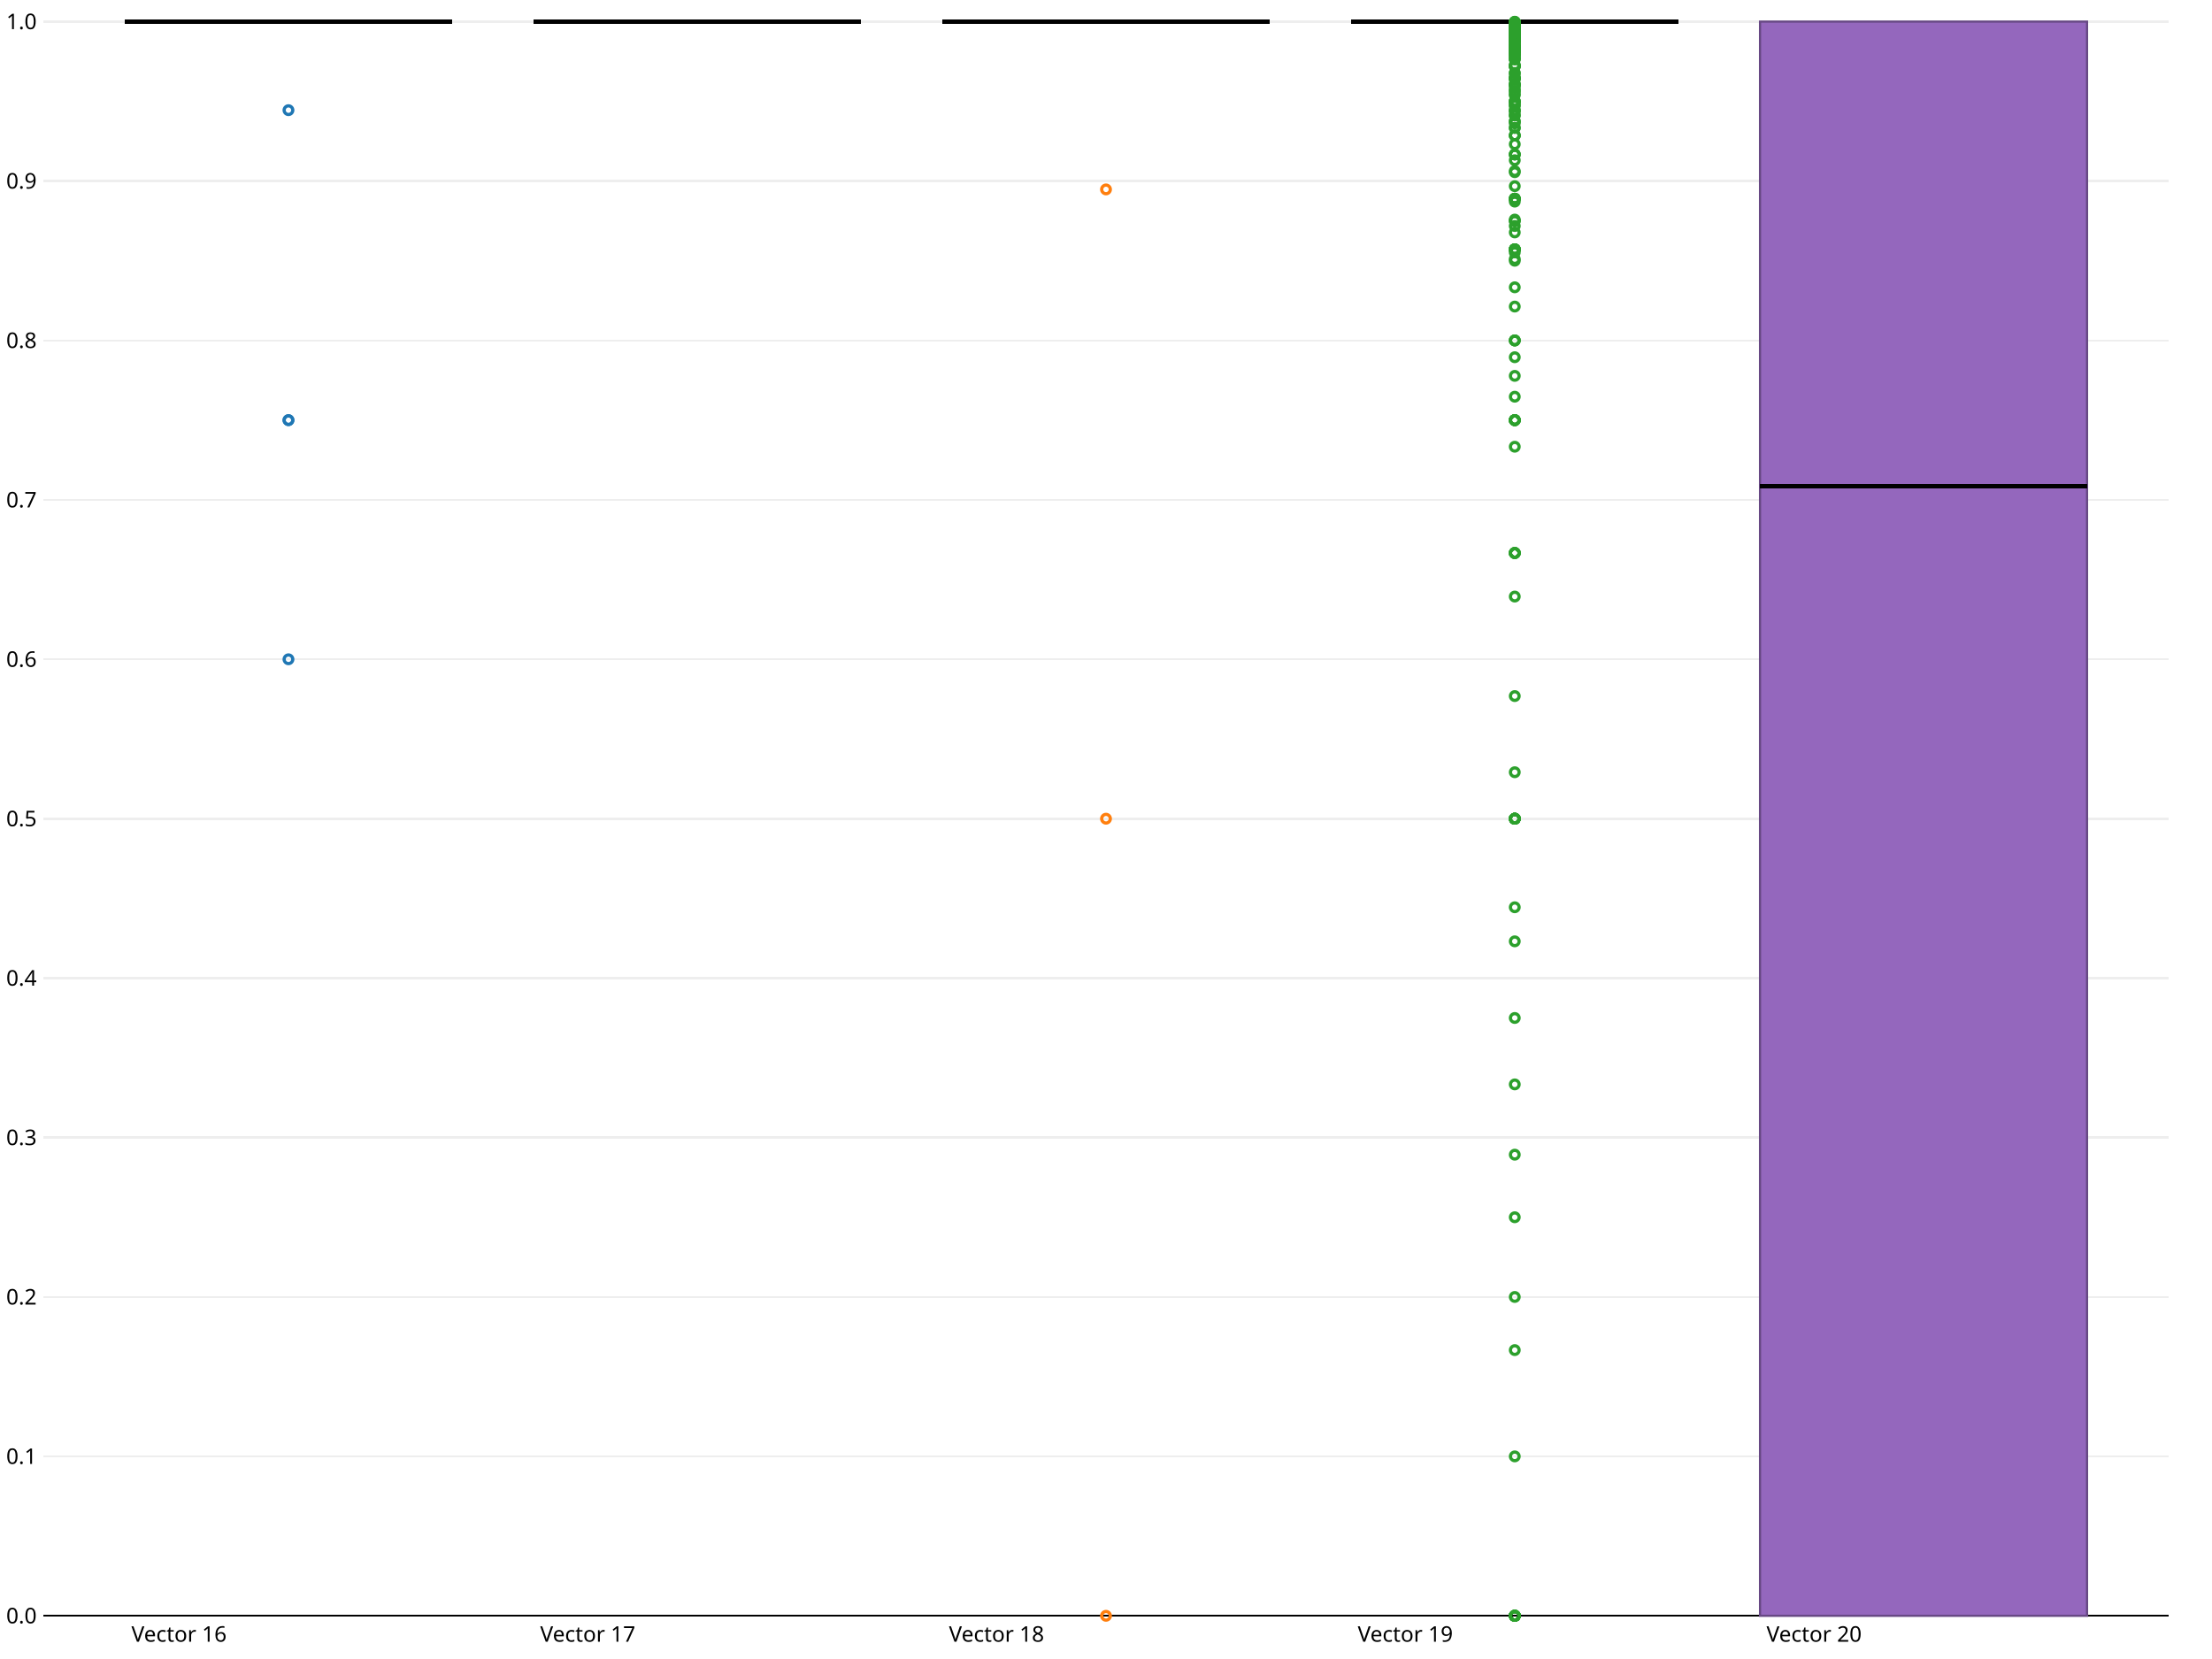
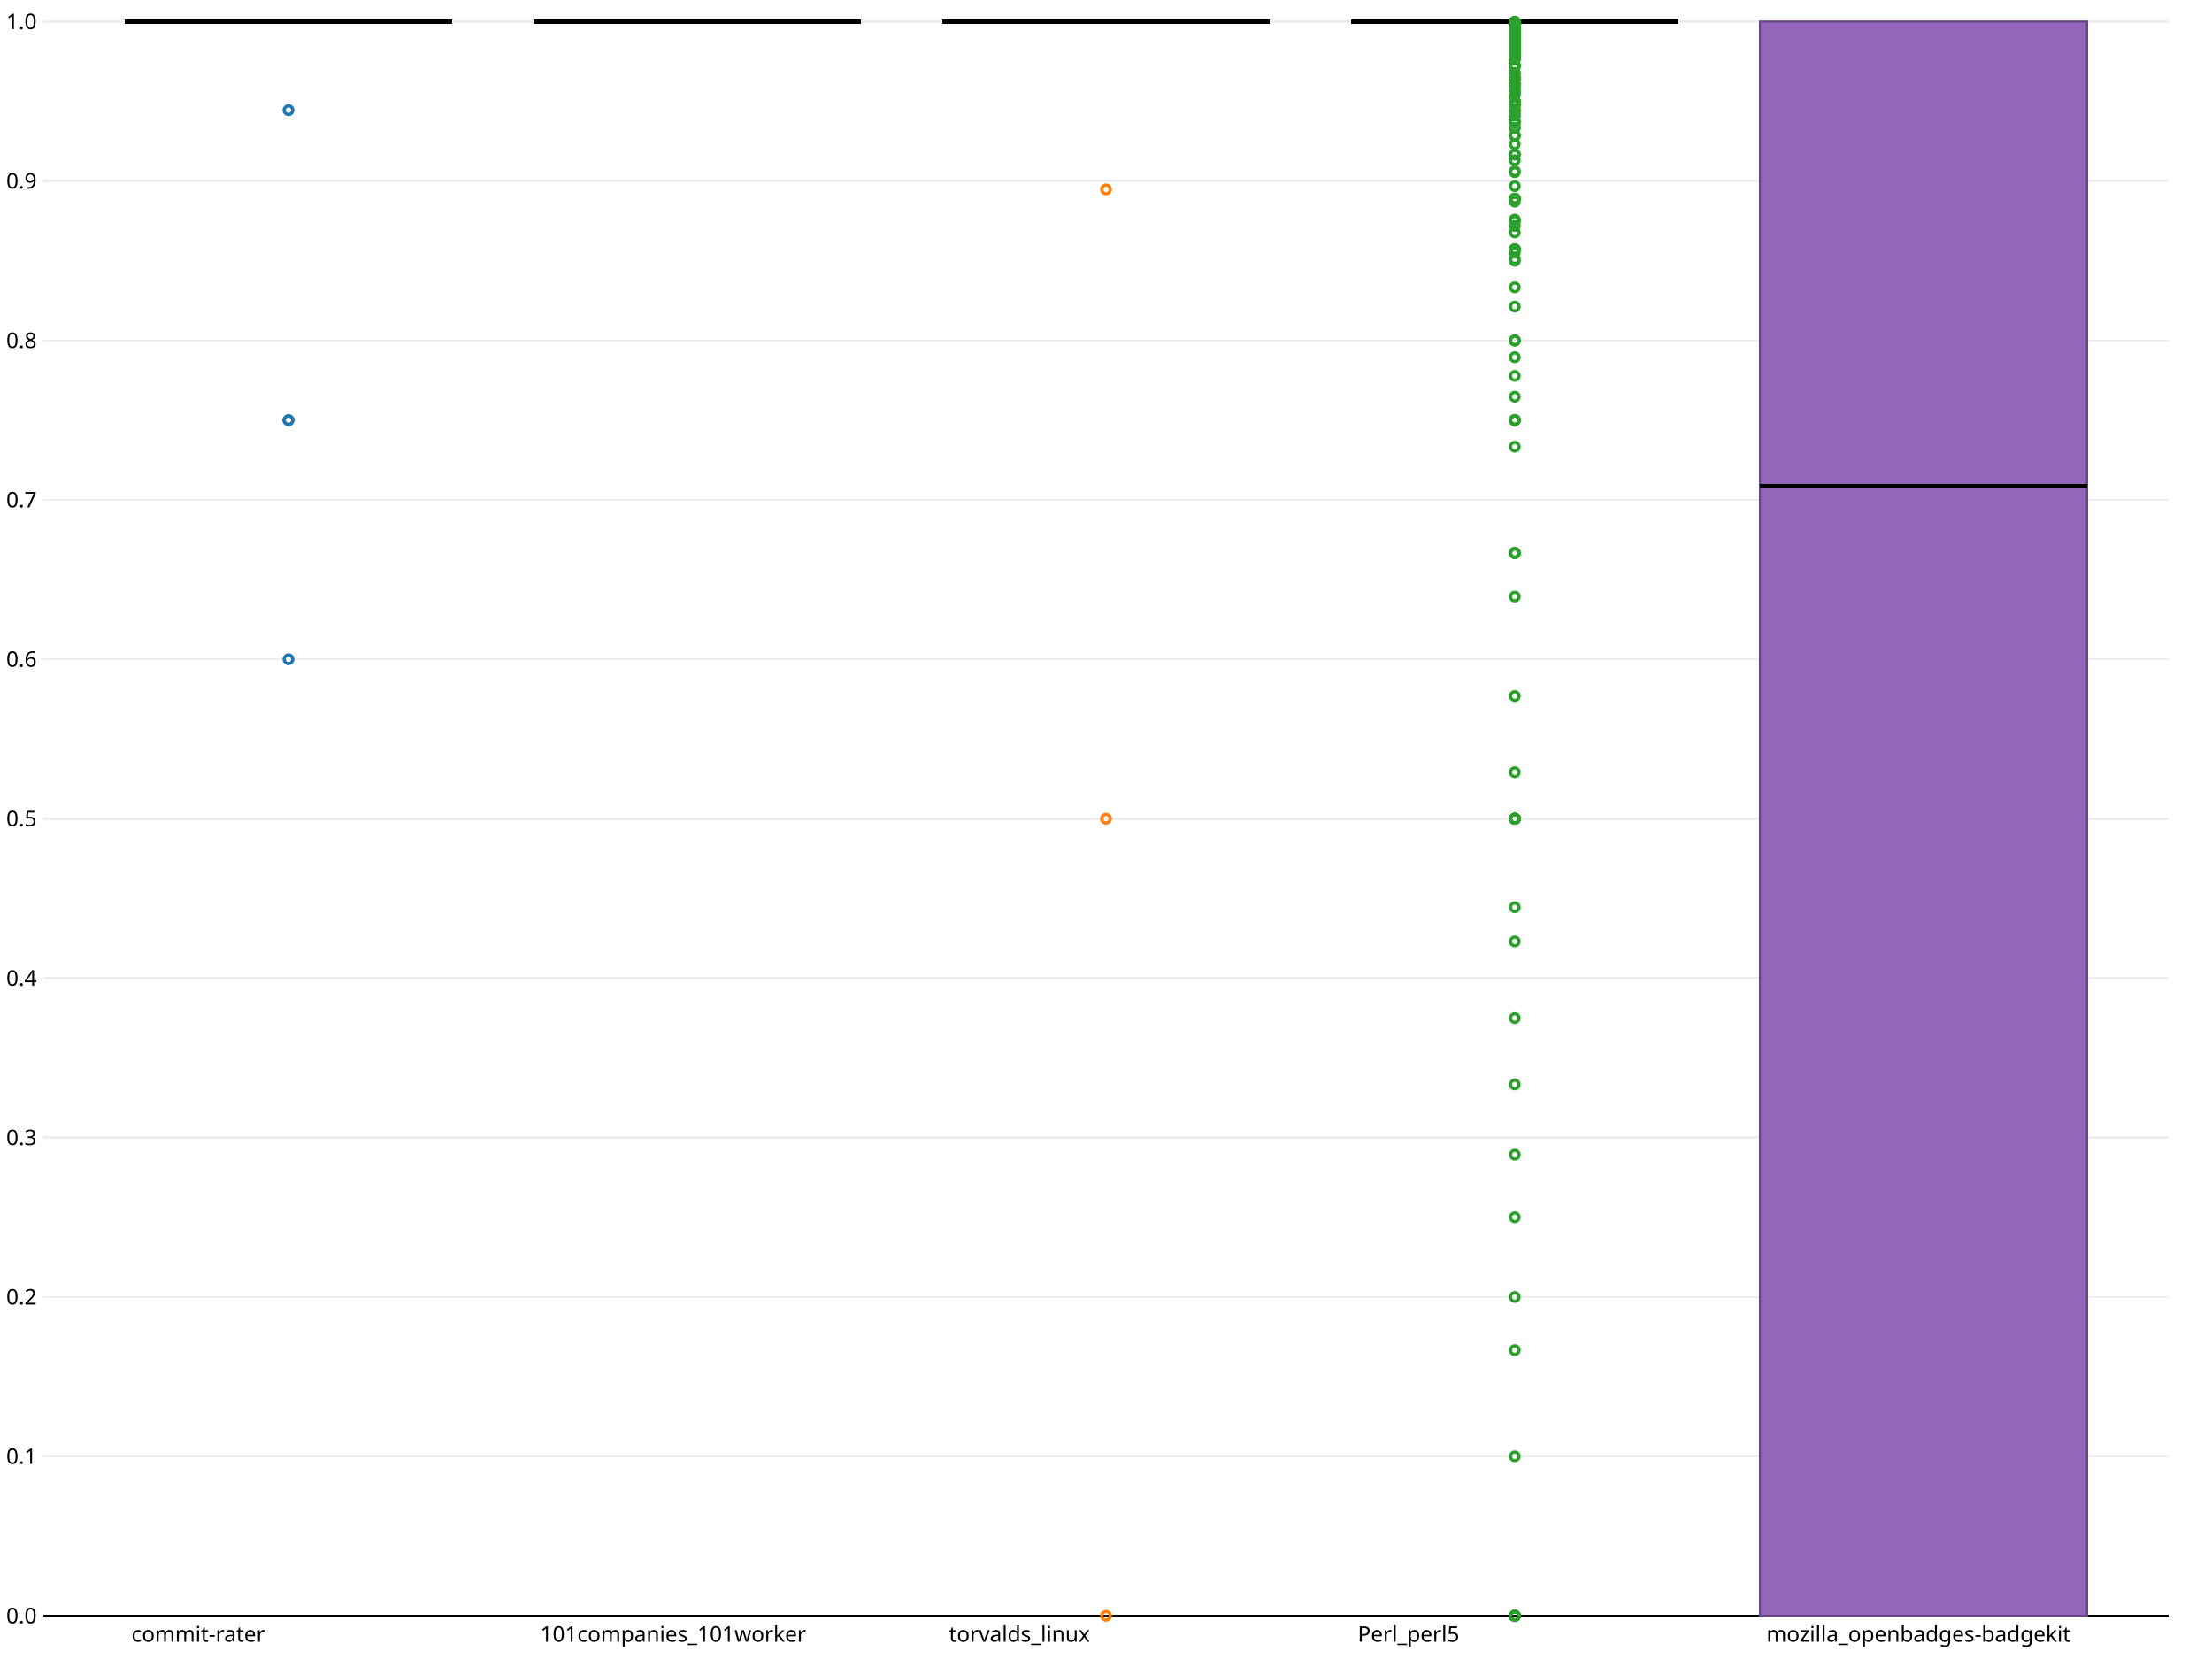
<svg xmlns="http://www.w3.org/2000/svg" xmlns:xlink="http://www.w3.org/1999/xlink" fill="none" font-family="sans-serif" font-size="10px" height="768" stroke="none" stroke-width="1.5" width="1024">
  <g transform="translate(20,10)">
    <line shape-rendering="crispEdges" stroke="rgb(0,0,0)" stroke-width="1" x1="0" x2="984" y1="738.0" y2="738.0" />
    <line shape-rendering="crispEdges" stroke="rgb(238,238,238)" stroke-width="1" x1="0" x2="984" y1="664.2" y2="664.2" />
    <line shape-rendering="crispEdges" stroke="rgb(238,238,238)" stroke-width="1" x1="0" x2="984" y1="590.4" y2="590.4" />
    <line shape-rendering="crispEdges" stroke="rgb(238,238,238)" stroke-width="1" x1="0" x2="984" y1="516.6" y2="516.6" />
    <line shape-rendering="crispEdges" stroke="rgb(238,238,238)" stroke-width="1" x1="0" x2="984" y1="442.8" y2="442.8" />
    <line shape-rendering="crispEdges" stroke="rgb(238,238,238)" stroke-width="1" x1="0" x2="984" y1="369.0" y2="369.0" />
    <line shape-rendering="crispEdges" stroke="rgb(238,238,238)" stroke-width="1" x1="0" x2="984" y1="295.2" y2="295.2" />
    <line shape-rendering="crispEdges" stroke="rgb(238,238,238)" stroke-width="1" x1="0" x2="984" y1="221.4" y2="221.4" />
    <line shape-rendering="crispEdges" stroke="rgb(238,238,238)" stroke-width="1" x1="0" x2="984" y1="147.6" y2="147.6" />
    <line shape-rendering="crispEdges" stroke="rgb(238,238,238)" stroke-width="1" x1="0" x2="984" y1="73.8" y2="73.8" />
    <line shape-rendering="crispEdges" stroke="rgb(238,238,238)" stroke-width="1" x1="0" x2="984" y1="0.0" y2="0.0" />
  </g>
  <g transform="translate(20,10)">
    <text dy=".35em" fill="rgb(0,0,0)" pointer-events="none" text-anchor="end" transform="translate(0,738.0)" x="-3">0.0</text>
    <text dy=".35em" fill="rgb(0,0,0)" pointer-events="none" text-anchor="end" transform="translate(0,664.2)" x="-3">0.1</text>
    <text dy=".35em" fill="rgb(0,0,0)" pointer-events="none" text-anchor="end" transform="translate(0,590.4)" x="-3">0.2</text>
    <text dy=".35em" fill="rgb(0,0,0)" pointer-events="none" text-anchor="end" transform="translate(0,516.6)" x="-3">0.3</text>
    <text dy=".35em" fill="rgb(0,0,0)" pointer-events="none" text-anchor="end" transform="translate(0,442.8)" x="-3">0.4</text>
    <text dy=".35em" fill="rgb(0,0,0)" pointer-events="none" text-anchor="end" transform="translate(0,369.0)" x="-3">0.5</text>
    <text dy=".35em" fill="rgb(0,0,0)" pointer-events="none" text-anchor="end" transform="translate(0,295.2)" x="-3">0.6</text>
    <text dy=".35em" fill="rgb(0,0,0)" pointer-events="none" text-anchor="end" transform="translate(0,221.4)" x="-3">0.7</text>
    <text dy=".35em" fill="rgb(0,0,0)" pointer-events="none" text-anchor="end" transform="translate(0,147.6)" x="-3">0.8</text>
    <text dy=".35em" fill="rgb(0,0,0)" pointer-events="none" text-anchor="end" transform="translate(0,73.8)" x="-3">0.9</text>
    <text dy=".35em" fill="rgb(0,0,0)" pointer-events="none" text-anchor="end" transform="translate(0,0.0)" x="-3">1.0</text>
  </g>
  <g transform="translate(20,10)">
    <line shape-rendering="crispEdges" stroke="rgb(0,0,0)" stroke-width="1" x1="0" x2="984" y1="738" y2="738" />
  </g>
  <g transform="translate(20,10)">
-     <text fill="rgb(0,0,0)" pointer-events="none" transform="translate(37.84615,753)" x="3" y="-3">Vector 16</text>
-     <text fill="rgb(0,0,0)" pointer-events="none" transform="translate(227.0769,753)" x="3" y="-3">Vector 17</text>
-     <text fill="rgb(0,0,0)" pointer-events="none" transform="translate(416.3077,753)" x="3" y="-3">Vector 18</text>
-     <text fill="rgb(0,0,0)" pointer-events="none" transform="translate(605.5385,753)" x="3" y="-3">Vector 19</text>
-     <text fill="rgb(0,0,0)" pointer-events="none" transform="translate(794.7692,753)" x="3" y="-3">Vector 20</text>
+     <text fill="rgb(0,0,0)" pointer-events="none" transform="translate(37.84615,753)" x="3" y="-3">commit-rater</text>
+     <text fill="rgb(0,0,0)" pointer-events="none" transform="translate(227.0769,753)" x="3" y="-3">101companies_101worker</text>
+     <text fill="rgb(0,0,0)" pointer-events="none" transform="translate(416.3077,753)" x="3" y="-3">torvalds_linux</text>
+     <text fill="rgb(0,0,0)" pointer-events="none" transform="translate(605.5385,753)" x="3" y="-3">Perl_perl5</text>
+     <text fill="rgb(0,0,0)" pointer-events="none" transform="translate(794.7692,753)" x="3" y="-3">mozilla_openbadges-badgekit</text>
  </g>
  <g transform="translate(20,10)">
    <g transform="translate(37.84615,0)">
      <rect fill="rgb(31,119,180)" height="1.0e-10" stroke="rgb(21,83,125)" stroke-width="1.0" width="151.385" />
    </g>
    <g transform="translate(37.84615,0)">
      <line shape-rendering="crispEdges" stroke="rgb(0,0,0)" stroke-width="2" x1="0.0" x2="151.385" y1="0.0" y2="0.0" />
    </g>
    <g transform="translate(37.84615,0)" />
    <g transform="translate(37.84615,0)" />
    <g transform="translate(37.84615,0)" />
    <g transform="translate(37.84615,0)" />
    <g transform="translate(37.84615,0)">
      <a xlink:title="0.9444444444444444">
        <circle cx="75.692" cy="41.0" fill="none" r="2.0" stroke="rgb(31,119,180)" />
      </a>
      <a xlink:title="0.6">
        <circle cx="75.692" cy="295.2" fill="none" r="2.0" stroke="rgb(31,119,180)" />
      </a>
      <a xlink:title="0.75">
        <circle cx="75.692" cy="184.5" fill="none" r="2.0" stroke="rgb(31,119,180)" />
      </a>
      <a xlink:title="0.75">
        <circle cx="75.692" cy="184.5" fill="none" r="2.0" stroke="rgb(31,119,180)" />
      </a>
    </g>
    <g transform="translate(227.0769,0)">
      <rect fill="rgb(255,127,14)" height="1.0e-10" stroke="rgb(178,88,9)" stroke-width="1.0" width="151.385" />
    </g>
    <g transform="translate(227.0769,0)">
      <line shape-rendering="crispEdges" stroke="rgb(0,0,0)" stroke-width="2" x1="0.0" x2="151.385" y1="0.0" y2="0.0" />
    </g>
    <g transform="translate(227.0769,0)" />
    <g transform="translate(227.0769,0)" />
    <g transform="translate(227.0769,0)" />
    <g transform="translate(227.0769,0)" />
    <g transform="translate(227.0769,0)" />
    <g transform="translate(416.3077,0)">
      <rect fill="rgb(44,160,44)" height="1.0e-10" stroke="rgb(30,112,30)" stroke-width="1.0" width="151.385" />
    </g>
    <g transform="translate(416.3077,0)">
      <line shape-rendering="crispEdges" stroke="rgb(0,0,0)" stroke-width="2" x1="0.0" x2="151.385" y1="0.0" y2="0.0" />
    </g>
    <g transform="translate(416.3077,0)" />
    <g transform="translate(416.3077,0)" />
    <g transform="translate(416.3077,0)" />
    <g transform="translate(416.3077,0)" />
    <g transform="translate(416.3077,0)">
      <a xlink:title="0.5">
        <circle cx="75.692" cy="369.0" fill="none" r="2.0" stroke="rgb(255,127,14)" />
      </a>
      <a xlink:title="0.8947368421052632">
        <circle cx="75.692" cy="77.684" fill="none" r="2.0" stroke="rgb(255,127,14)" />
      </a>
      <a xlink:title="0.0">
        <circle cx="75.692" cy="738.0" fill="none" r="2.0" stroke="rgb(255,127,14)" />
      </a>
    </g>
    <g transform="translate(605.5385,0)">
      <rect fill="rgb(214,39,40)" height="1.0e-10" stroke="rgb(149,27,28)" stroke-width="1.0" width="151.385" />
    </g>
    <g transform="translate(605.5385,0)">
      <line shape-rendering="crispEdges" stroke="rgb(0,0,0)" stroke-width="2" x1="0.0" x2="151.385" y1="0.0" y2="0.0" />
    </g>
    <g transform="translate(605.5385,0)" />
    <g transform="translate(605.5385,0)" />
    <g transform="translate(605.5385,0)" />
    <g transform="translate(605.5385,0)" />
    <g transform="translate(605.5385,0)">
      <a xlink:title="0.9166666666666666">
        <circle cx="75.692" cy="61.5" fill="none" r="2.0" stroke="rgb(44,160,44)" />
      </a>
      <a xlink:title="0.9975103734439834">
        <circle cx="75.692" cy="1.837" fill="none" r="2.0" stroke="rgb(44,160,44)" />
      </a>
      <a xlink:title="0.6666666666666666">
        <circle cx="75.692" cy="246.0" fill="none" r="2.0" stroke="rgb(44,160,44)" />
      </a>
      <a xlink:title="0.9993455497382199">
        <circle cx="75.692" cy="0.483" fill="none" r="2.0" stroke="rgb(44,160,44)" />
      </a>
      <a xlink:title="0.0">
        <circle cx="75.692" cy="738.0" fill="none" r="2.0" stroke="rgb(44,160,44)" />
      </a>
      <a xlink:title="0.9954904171364148">
        <circle cx="75.692" cy="3.328" fill="none" r="2.0" stroke="rgb(44,160,44)" />
      </a>
      <a xlink:title="0.9866666666666667">
        <circle cx="75.692" cy="9.84" fill="none" r="2.0" stroke="rgb(44,160,44)" />
      </a>
      <a xlink:title="0.2892561983471074">
        <circle cx="75.692" cy="524.529" fill="none" r="2.0" stroke="rgb(44,160,44)" />
      </a>
      <a xlink:title="0.9611650485436893">
        <circle cx="75.692" cy="28.66" fill="none" r="2.0" stroke="rgb(44,160,44)" />
      </a>
      <a xlink:title="0.9967845659163987">
        <circle cx="75.692" cy="2.373" fill="none" r="2.0" stroke="rgb(44,160,44)" />
      </a>
      <a xlink:title="0.9976047904191617">
        <circle cx="75.692" cy="1.768" fill="none" r="2.0" stroke="rgb(44,160,44)" />
      </a>
      <a xlink:title="0.8888888888888888">
        <circle cx="75.692" cy="82.0" fill="none" r="2.0" stroke="rgb(44,160,44)" />
      </a>
      <a xlink:title="0.967741935483871">
        <circle cx="75.692" cy="23.806" fill="none" r="2.0" stroke="rgb(44,160,44)" />
      </a>
      <a xlink:title="0.9787234042553191">
        <circle cx="75.692" cy="15.702" fill="none" r="2.0" stroke="rgb(44,160,44)" />
      </a>
      <a xlink:title="0.375">
        <circle cx="75.692" cy="461.25" fill="none" r="2.0" stroke="rgb(44,160,44)" />
      </a>
      <a xlink:title="0.9969135802469136">
        <circle cx="75.692" cy="2.278" fill="none" r="2.0" stroke="rgb(44,160,44)" />
      </a>
      <a xlink:title="0.9943820224719101">
        <circle cx="75.692" cy="4.146" fill="none" r="2.0" stroke="rgb(44,160,44)" />
      </a>
      <a xlink:title="0.9956989247311828">
        <circle cx="75.692" cy="3.174" fill="none" r="2.0" stroke="rgb(44,160,44)" />
      </a>
      <a xlink:title="0.9055441478439425">
        <circle cx="75.692" cy="69.708" fill="none" r="2.0" stroke="rgb(44,160,44)" />
      </a>
      <a xlink:title="0.9285714285714286">
        <circle cx="75.692" cy="52.714" fill="none" r="2.0" stroke="rgb(44,160,44)" />
      </a>
      <a xlink:title="0.8888888888888888">
        <circle cx="75.692" cy="82.0" fill="none" r="2.0" stroke="rgb(44,160,44)" />
      </a>
      <a xlink:title="0.8333333333333334">
        <circle cx="75.692" cy="123.0" fill="none" r="2.0" stroke="rgb(44,160,44)" />
      </a>
      <a xlink:title="0.4444444444444444">
        <circle cx="75.692" cy="410.0" fill="none" r="2.0" stroke="rgb(44,160,44)" />
      </a>
      <a xlink:title="0.9995987158908507">
        <circle cx="75.692" cy="0.296" fill="none" r="2.0" stroke="rgb(44,160,44)" />
      </a>
      <a xlink:title="0.96">
        <circle cx="75.692" cy="29.52" fill="none" r="2.0" stroke="rgb(44,160,44)" />
      </a>
      <a xlink:title="0.9950980392156863">
        <circle cx="75.692" cy="3.618" fill="none" r="2.0" stroke="rgb(44,160,44)" />
      </a>
      <a xlink:title="0.75">
        <circle cx="75.692" cy="184.5" fill="none" r="2.0" stroke="rgb(44,160,44)" />
      </a>
      <a xlink:title="0.9841269841269841">
        <circle cx="75.692" cy="11.714" fill="none" r="2.0" stroke="rgb(44,160,44)" />
      </a>
      <a xlink:title="0.9935897435897436">
        <circle cx="75.692" cy="4.731" fill="none" r="2.0" stroke="rgb(44,160,44)" />
      </a>
      <a xlink:title="0.999194847020934">
        <circle cx="75.692" cy="0.594" fill="none" r="2.0" stroke="rgb(44,160,44)" />
      </a>
      <a xlink:title="0.95">
        <circle cx="75.692" cy="36.9" fill="none" r="2.0" stroke="rgb(44,160,44)" />
      </a>
      <a xlink:title="0.5">
        <circle cx="75.692" cy="369.0" fill="none" r="2.0" stroke="rgb(44,160,44)" />
      </a>
      <a xlink:title="0.9985652797704447">
        <circle cx="75.692" cy="1.059" fill="none" r="2.0" stroke="rgb(44,160,44)" />
      </a>
      <a xlink:title="0.9993844259772238">
        <circle cx="75.692" cy="0.454" fill="none" r="2.0" stroke="rgb(44,160,44)" />
      </a>
      <a xlink:title="0.9988262910798122">
        <circle cx="75.692" cy="0.866" fill="none" r="2.0" stroke="rgb(44,160,44)" />
      </a>
      <a xlink:title="0.9914772727272727">
        <circle cx="75.692" cy="6.29" fill="none" r="2.0" stroke="rgb(44,160,44)" />
      </a>
      <a xlink:title="0.9985855728429985">
        <circle cx="75.692" cy="1.044" fill="none" r="2.0" stroke="rgb(44,160,44)" />
      </a>
      <a xlink:title="0.9995126705653021">
        <circle cx="75.692" cy="0.36" fill="none" r="2.0" stroke="rgb(44,160,44)" />
      </a>
      <a xlink:title="0.9838709677419355">
        <circle cx="75.692" cy="11.903" fill="none" r="2.0" stroke="rgb(44,160,44)" />
      </a>
      <a xlink:title="0.998389694041868">
        <circle cx="75.692" cy="1.188" fill="none" r="2.0" stroke="rgb(44,160,44)" />
      </a>
      <a xlink:title="0.8888888888888888">
        <circle cx="75.692" cy="82.0" fill="none" r="2.0" stroke="rgb(44,160,44)" />
      </a>
      <a xlink:title="0.9893730074388948">
        <circle cx="75.692" cy="7.843" fill="none" r="2.0" stroke="rgb(44,160,44)" />
      </a>
      <a xlink:title="0.9361702127659575">
        <circle cx="75.692" cy="47.106" fill="none" r="2.0" stroke="rgb(44,160,44)" />
      </a>
      <a xlink:title="0.9538461538461539">
        <circle cx="75.692" cy="34.062" fill="none" r="2.0" stroke="rgb(44,160,44)" />
      </a>
      <a xlink:title="0.9859154929577465">
        <circle cx="75.692" cy="10.394" fill="none" r="2.0" stroke="rgb(44,160,44)" />
      </a>
      <a xlink:title="0.9838709677419355">
        <circle cx="75.692" cy="11.903" fill="none" r="2.0" stroke="rgb(44,160,44)" />
      </a>
      <a xlink:title="0.9973045822102425">
        <circle cx="75.692" cy="1.989" fill="none" r="2.0" stroke="rgb(44,160,44)" />
      </a>
      <a xlink:title="0.0">
        <circle cx="75.692" cy="738.0" fill="none" r="2.0" stroke="rgb(44,160,44)" />
      </a>
      <a xlink:title="0.989010989010989">
        <circle cx="75.692" cy="8.11" fill="none" r="2.0" stroke="rgb(44,160,44)" />
      </a>
      <a xlink:title="0.9986033519553073">
        <circle cx="75.692" cy="1.031" fill="none" r="2.0" stroke="rgb(44,160,44)" />
      </a>
      <a xlink:title="0.2">
        <circle cx="75.692" cy="590.4" fill="none" r="2.0" stroke="rgb(44,160,44)" />
      </a>
      <a xlink:title="0.8571428571428571">
        <circle cx="75.692" cy="105.429" fill="none" r="2.0" stroke="rgb(44,160,44)" />
      </a>
      <a xlink:title="0.9949748743718593">
        <circle cx="75.692" cy="3.709" fill="none" r="2.0" stroke="rgb(44,160,44)" />
      </a>
      <a xlink:title="0.982078853046595">
        <circle cx="75.692" cy="13.226" fill="none" r="2.0" stroke="rgb(44,160,44)" />
      </a>
      <a xlink:title="0.9444444444444444">
        <circle cx="75.692" cy="41.0" fill="none" r="2.0" stroke="rgb(44,160,44)" />
      </a>
      <a xlink:title="0.9956331877729258">
        <circle cx="75.692" cy="3.223" fill="none" r="2.0" stroke="rgb(44,160,44)" />
      </a>
      <a xlink:title="0.9767441860465116">
        <circle cx="75.692" cy="17.163" fill="none" r="2.0" stroke="rgb(44,160,44)" />
      </a>
      <a xlink:title="0.8758169934640523">
        <circle cx="75.692" cy="91.647" fill="none" r="2.0" stroke="rgb(44,160,44)" />
      </a>
      <a xlink:title="0.9979395604395604">
        <circle cx="75.692" cy="1.521" fill="none" r="2.0" stroke="rgb(44,160,44)" />
      </a>
      <a xlink:title="0.9972260748959778">
        <circle cx="75.692" cy="2.047" fill="none" r="2.0" stroke="rgb(44,160,44)" />
      </a>
      <a xlink:title="0.9333333333333333">
        <circle cx="75.692" cy="49.2" fill="none" r="2.0" stroke="rgb(44,160,44)" />
      </a>
      <a xlink:title="0.9565217391304348">
        <circle cx="75.692" cy="32.087" fill="none" r="2.0" stroke="rgb(44,160,44)" />
      </a>
      <a xlink:title="0.6666666666666666">
        <circle cx="75.692" cy="246.0" fill="none" r="2.0" stroke="rgb(44,160,44)" />
      </a>
      <a xlink:title="0.821256038647343">
        <circle cx="75.692" cy="131.913" fill="none" r="2.0" stroke="rgb(44,160,44)" />
      </a>
      <a xlink:title="0.0">
        <circle cx="75.692" cy="738.0" fill="none" r="2.0" stroke="rgb(44,160,44)" />
      </a>
      <a xlink:title="0.9473684210526315">
        <circle cx="75.692" cy="38.842" fill="none" r="2.0" stroke="rgb(44,160,44)" />
      </a>
      <a xlink:title="0.9791666666666666">
        <circle cx="75.692" cy="15.375" fill="none" r="2.0" stroke="rgb(44,160,44)" />
      </a>
      <a xlink:title="0.8571428571428571">
        <circle cx="75.692" cy="105.429" fill="none" r="2.0" stroke="rgb(44,160,44)" />
      </a>
      <a xlink:title="0.9873817034700315">
        <circle cx="75.692" cy="9.312" fill="none" r="2.0" stroke="rgb(44,160,44)" />
      </a>
      <a xlink:title="0.999104744852283">
        <circle cx="75.692" cy="0.661" fill="none" r="2.0" stroke="rgb(44,160,44)" />
      </a>
      <a xlink:title="0.85">
        <circle cx="75.692" cy="110.7" fill="none" r="2.0" stroke="rgb(44,160,44)" />
      </a>
      <a xlink:title="0.8571428571428571">
        <circle cx="75.692" cy="105.429" fill="none" r="2.0" stroke="rgb(44,160,44)" />
      </a>
      <a xlink:title="0.9981167608286252">
        <circle cx="75.692" cy="1.39" fill="none" r="2.0" stroke="rgb(44,160,44)" />
      </a>
      <a xlink:title="0.9978354978354979">
        <circle cx="75.692" cy="1.597" fill="none" r="2.0" stroke="rgb(44,160,44)" />
      </a>
      <a xlink:title="0.9818181818181818">
        <circle cx="75.692" cy="13.418" fill="none" r="2.0" stroke="rgb(44,160,44)" />
      </a>
      <a xlink:title="0.9983136593591906">
        <circle cx="75.692" cy="1.245" fill="none" r="2.0" stroke="rgb(44,160,44)" />
      </a>
      <a xlink:title="0.9994591671173607">
        <circle cx="75.692" cy="0.399" fill="none" r="2.0" stroke="rgb(44,160,44)" />
      </a>
      <a xlink:title="0.9959016393442623">
        <circle cx="75.692" cy="3.025" fill="none" r="2.0" stroke="rgb(44,160,44)" />
      </a>
      <a xlink:title="0.9946319018404908">
        <circle cx="75.692" cy="3.962" fill="none" r="2.0" stroke="rgb(44,160,44)" />
      </a>
      <a xlink:title="0.639344262295082">
        <circle cx="75.692" cy="266.164" fill="none" r="2.0" stroke="rgb(44,160,44)" />
      </a>
      <a xlink:title="0.9992826398852224">
        <circle cx="75.692" cy="0.529" fill="none" r="2.0" stroke="rgb(44,160,44)" />
      </a>
      <a xlink:title="0.5">
        <circle cx="75.692" cy="369.0" fill="none" r="2.0" stroke="rgb(44,160,44)" />
      </a>
      <a xlink:title="0.9970631424375918">
        <circle cx="75.692" cy="2.167" fill="none" r="2.0" stroke="rgb(44,160,44)" />
      </a>
      <a xlink:title="0.16666666666666666">
        <circle cx="75.692" cy="615.0" fill="none" r="2.0" stroke="rgb(44,160,44)" />
      </a>
      <a xlink:title="0.9130434782608695">
        <circle cx="75.692" cy="64.174" fill="none" r="2.0" stroke="rgb(44,160,44)" />
      </a>
      <a xlink:title="0.9957264957264957">
        <circle cx="75.692" cy="3.154" fill="none" r="2.0" stroke="rgb(44,160,44)" />
      </a>
      <a xlink:title="0.9980657640232108">
        <circle cx="75.692" cy="1.427" fill="none" r="2.0" stroke="rgb(44,160,44)" />
      </a>
      <a xlink:title="0.9972602739726028">
        <circle cx="75.692" cy="2.022" fill="none" r="2.0" stroke="rgb(44,160,44)" />
      </a>
      <a xlink:title="0.999275887038378">
        <circle cx="75.692" cy="0.534" fill="none" r="2.0" stroke="rgb(44,160,44)" />
      </a>
      <a xlink:title="0.0">
        <circle cx="75.692" cy="738.0" fill="none" r="2.0" stroke="rgb(44,160,44)" />
      </a>
      <a xlink:title="0.8">
        <circle cx="75.692" cy="147.6" fill="none" r="2.0" stroke="rgb(44,160,44)" />
      </a>
      <a xlink:title="0.5">
        <circle cx="75.692" cy="369.0" fill="none" r="2.0" stroke="rgb(44,160,44)" />
      </a>
      <a xlink:title="0.9375">
        <circle cx="75.692" cy="46.125" fill="none" r="2.0" stroke="rgb(44,160,44)" />
      </a>
      <a xlink:title="0.8571428571428571">
        <circle cx="75.692" cy="105.429" fill="none" r="2.0" stroke="rgb(44,160,44)" />
      </a>
      <a xlink:title="0.9934065934065934">
        <circle cx="75.692" cy="4.866" fill="none" r="2.0" stroke="rgb(44,160,44)" />
      </a>
      <a xlink:title="0.9989047097480832">
        <circle cx="75.692" cy="0.808" fill="none" r="2.0" stroke="rgb(44,160,44)" />
      </a>
      <a xlink:title="0.9961315280464217">
        <circle cx="75.692" cy="2.855" fill="none" r="2.0" stroke="rgb(44,160,44)" />
      </a>
      <a xlink:title="0.9444444444444444">
        <circle cx="75.692" cy="41.0" fill="none" r="2.0" stroke="rgb(44,160,44)" />
      </a>
      <a xlink:title="0.9583333333333334">
        <circle cx="75.692" cy="30.75" fill="none" r="2.0" stroke="rgb(44,160,44)" />
      </a>
      <a xlink:title="0.9982876712328768">
        <circle cx="75.692" cy="1.264" fill="none" r="2.0" stroke="rgb(44,160,44)" />
      </a>
      <a xlink:title="0.9963503649635036">
        <circle cx="75.692" cy="2.693" fill="none" r="2.0" stroke="rgb(44,160,44)" />
      </a>
      <a xlink:title="0.9603960396039604">
        <circle cx="75.692" cy="29.228" fill="none" r="2.0" stroke="rgb(44,160,44)" />
      </a>
      <a xlink:title="0.9841269841269841">
        <circle cx="75.692" cy="11.714" fill="none" r="2.0" stroke="rgb(44,160,44)" />
      </a>
      <a xlink:title="0.9968051118210862">
        <circle cx="75.692" cy="2.358" fill="none" r="2.0" stroke="rgb(44,160,44)" />
      </a>
      <a xlink:title="0.9962264150943396">
        <circle cx="75.692" cy="2.785" fill="none" r="2.0" stroke="rgb(44,160,44)" />
      </a>
      <a xlink:title="0.0">
        <circle cx="75.692" cy="738.0" fill="none" r="2.0" stroke="rgb(44,160,44)" />
      </a>
      <a xlink:title="0.8552631578947368">
        <circle cx="75.692" cy="106.816" fill="none" r="2.0" stroke="rgb(44,160,44)" />
      </a>
      <a xlink:title="0.9980988593155894">
        <circle cx="75.692" cy="1.403" fill="none" r="2.0" stroke="rgb(44,160,44)" />
      </a>
      <a xlink:title="0.9977777777777778">
        <circle cx="75.692" cy="1.64" fill="none" r="2.0" stroke="rgb(44,160,44)" />
      </a>
      <a xlink:title="0.9992163009404389">
        <circle cx="75.692" cy="0.578" fill="none" r="2.0" stroke="rgb(44,160,44)" />
      </a>
      <a xlink:title="0.8571428571428571">
        <circle cx="75.692" cy="105.429" fill="none" r="2.0" stroke="rgb(44,160,44)" />
      </a>
      <a xlink:title="0.5">
        <circle cx="75.692" cy="369.0" fill="none" r="2.0" stroke="rgb(44,160,44)" />
      </a>
      <a xlink:title="0.9767441860465116">
        <circle cx="75.692" cy="17.163" fill="none" r="2.0" stroke="rgb(44,160,44)" />
      </a>
      <a xlink:title="0.9795918367346939">
        <circle cx="75.692" cy="15.061" fill="none" r="2.0" stroke="rgb(44,160,44)" />
      </a>
      <a xlink:title="0.9896907216494846">
        <circle cx="75.692" cy="7.608" fill="none" r="2.0" stroke="rgb(44,160,44)" />
      </a>
      <a xlink:title="0.9909154437456325">
        <circle cx="75.692" cy="6.704" fill="none" r="2.0" stroke="rgb(44,160,44)" />
      </a>
      <a xlink:title="0.9967845659163987">
        <circle cx="75.692" cy="2.373" fill="none" r="2.0" stroke="rgb(44,160,44)" />
      </a>
      <a xlink:title="0.75">
        <circle cx="75.692" cy="184.5" fill="none" r="2.0" stroke="rgb(44,160,44)" />
      </a>
      <a xlink:title="0.9850746268656716">
        <circle cx="75.692" cy="11.015" fill="none" r="2.0" stroke="rgb(44,160,44)" />
      </a>
      <a xlink:title="0.8571428571428571">
        <circle cx="75.692" cy="105.429" fill="none" r="2.0" stroke="rgb(44,160,44)" />
      </a>
      <a xlink:title="0.9880239520958084">
        <circle cx="75.692" cy="8.838" fill="none" r="2.0" stroke="rgb(44,160,44)" />
      </a>
      <a xlink:title="0.9333333333333333">
        <circle cx="75.692" cy="49.2" fill="none" r="2.0" stroke="rgb(44,160,44)" />
      </a>
      <a xlink:title="0.9761904761904762">
        <circle cx="75.692" cy="17.571" fill="none" r="2.0" stroke="rgb(44,160,44)" />
      </a>
      <a xlink:title="0.998062015503876">
        <circle cx="75.692" cy="1.43" fill="none" r="2.0" stroke="rgb(44,160,44)" />
      </a>
      <a xlink:title="0.9545454545454546">
        <circle cx="75.692" cy="33.545" fill="none" r="2.0" stroke="rgb(44,160,44)" />
      </a>
      <a xlink:title="0.90625">
        <circle cx="75.692" cy="69.188" fill="none" r="2.0" stroke="rgb(44,160,44)" />
      </a>
      <a xlink:title="0.9990680335507922">
        <circle cx="75.692" cy="0.688" fill="none" r="2.0" stroke="rgb(44,160,44)" />
      </a>
      <a xlink:title="0.9976303317535545">
        <circle cx="75.692" cy="1.749" fill="none" r="2.0" stroke="rgb(44,160,44)" />
      </a>
      <a xlink:title="0.990990990990991">
        <circle cx="75.692" cy="6.649" fill="none" r="2.0" stroke="rgb(44,160,44)" />
      </a>
      <a xlink:title="0.75">
        <circle cx="75.692" cy="184.5" fill="none" r="2.0" stroke="rgb(44,160,44)" />
      </a>
      <a xlink:title="0.9487179487179487">
        <circle cx="75.692" cy="37.846" fill="none" r="2.0" stroke="rgb(44,160,44)" />
      </a>
      <a xlink:title="0.9915254237288136">
        <circle cx="75.692" cy="6.254" fill="none" r="2.0" stroke="rgb(44,160,44)" />
      </a>
      <a xlink:title="0.989247311827957">
        <circle cx="75.692" cy="7.935" fill="none" r="2.0" stroke="rgb(44,160,44)" />
      </a>
      <a xlink:title="0.967741935483871">
        <circle cx="75.692" cy="23.806" fill="none" r="2.0" stroke="rgb(44,160,44)" />
      </a>
      <a xlink:title="0.998533724340176">
        <circle cx="75.692" cy="1.082" fill="none" r="2.0" stroke="rgb(44,160,44)" />
      </a>
      <a xlink:title="0.0">
        <circle cx="75.692" cy="738.0" fill="none" r="2.0" stroke="rgb(44,160,44)" />
      </a>
      <a xlink:title="0.75">
        <circle cx="75.692" cy="184.5" fill="none" r="2.0" stroke="rgb(44,160,44)" />
      </a>
      <a xlink:title="0.7647058823529411">
        <circle cx="75.692" cy="173.647" fill="none" r="2.0" stroke="rgb(44,160,44)" />
      </a>
      <a xlink:title="0.9970414201183432">
        <circle cx="75.692" cy="2.183" fill="none" r="2.0" stroke="rgb(44,160,44)" />
      </a>
      <a xlink:title="0.9640522875816994">
        <circle cx="75.692" cy="26.529" fill="none" r="2.0" stroke="rgb(44,160,44)" />
      </a>
      <a xlink:title="0.5">
        <circle cx="75.692" cy="369.0" fill="none" r="2.0" stroke="rgb(44,160,44)" />
      </a>
      <a xlink:title="0.9942857142857143">
        <circle cx="75.692" cy="4.217" fill="none" r="2.0" stroke="rgb(44,160,44)" />
      </a>
      <a xlink:title="0.25">
        <circle cx="75.692" cy="553.5" fill="none" r="2.0" stroke="rgb(44,160,44)" />
      </a>
      <a xlink:title="0.0">
        <circle cx="75.692" cy="738.0" fill="none" r="2.0" stroke="rgb(44,160,44)" />
      </a>
      <a xlink:title="0.9375">
        <circle cx="75.692" cy="46.125" fill="none" r="2.0" stroke="rgb(44,160,44)" />
      </a>
      <a xlink:title="0.9803921568627451">
        <circle cx="75.692" cy="14.471" fill="none" r="2.0" stroke="rgb(44,160,44)" />
      </a>
      <a xlink:title="0.9830508474576272">
        <circle cx="75.692" cy="12.508" fill="none" r="2.0" stroke="rgb(44,160,44)" />
      </a>
      <a xlink:title="0.9166666666666666">
        <circle cx="75.692" cy="61.5" fill="none" r="2.0" stroke="rgb(44,160,44)" />
      </a>
      <a xlink:title="0.9984177215189873">
        <circle cx="75.692" cy="1.168" fill="none" r="2.0" stroke="rgb(44,160,44)" />
      </a>
      <a xlink:title="0.9984101748807631">
        <circle cx="75.692" cy="1.173" fill="none" r="2.0" stroke="rgb(44,160,44)" />
      </a>
      <a xlink:title="0.9990064580228515">
        <circle cx="75.692" cy="0.733" fill="none" r="2.0" stroke="rgb(44,160,44)" />
      </a>
      <a xlink:title="0.9977324263038548">
        <circle cx="75.692" cy="1.673" fill="none" r="2.0" stroke="rgb(44,160,44)" />
      </a>
      <a xlink:title="0.994475138121547">
        <circle cx="75.692" cy="4.077" fill="none" r="2.0" stroke="rgb(44,160,44)" />
      </a>
      <a xlink:title="0.9992810927390366">
        <circle cx="75.692" cy="0.531" fill="none" r="2.0" stroke="rgb(44,160,44)" />
      </a>
      <a xlink:title="0.875">
        <circle cx="75.692" cy="92.25" fill="none" r="2.0" stroke="rgb(44,160,44)" />
      </a>
      <a xlink:title="0.9814814814814815">
        <circle cx="75.692" cy="13.667" fill="none" r="2.0" stroke="rgb(44,160,44)" />
      </a>
      <a xlink:title="0.9979838709677419">
        <circle cx="75.692" cy="1.488" fill="none" r="2.0" stroke="rgb(44,160,44)" />
      </a>
      <a xlink:title="0.7777777777777778">
        <circle cx="75.692" cy="164.0" fill="none" r="2.0" stroke="rgb(44,160,44)" />
      </a>
      <a xlink:title="0.5291479820627802">
        <circle cx="75.692" cy="347.489" fill="none" r="2.0" stroke="rgb(44,160,44)" />
      </a>
      <a xlink:title="0.9993011879804332">
        <circle cx="75.692" cy="0.516" fill="none" r="2.0" stroke="rgb(44,160,44)" />
      </a>
      <a xlink:title="0.9914163090128756">
        <circle cx="75.692" cy="6.335" fill="none" r="2.0" stroke="rgb(44,160,44)" />
      </a>
      <a xlink:title="0.9411764705882353">
        <circle cx="75.692" cy="43.412" fill="none" r="2.0" stroke="rgb(44,160,44)" />
      </a>
      <a xlink:title="0.9781021897810219">
        <circle cx="75.692" cy="16.161" fill="none" r="2.0" stroke="rgb(44,160,44)" />
      </a>
      <a xlink:title="0.6666666666666666">
        <circle cx="75.692" cy="246.0" fill="none" r="2.0" stroke="rgb(44,160,44)" />
      </a>
      <a xlink:title="0.9972972972972973">
        <circle cx="75.692" cy="1.995" fill="none" r="2.0" stroke="rgb(44,160,44)" />
      </a>
      <a xlink:title="0.9927007299270073">
        <circle cx="75.692" cy="5.387" fill="none" r="2.0" stroke="rgb(44,160,44)" />
      </a>
      <a xlink:title="0.9642857142857143">
        <circle cx="75.692" cy="26.357" fill="none" r="2.0" stroke="rgb(44,160,44)" />
      </a>
      <a xlink:title="0.5">
        <circle cx="75.692" cy="369.0" fill="none" r="2.0" stroke="rgb(44,160,44)" />
      </a>
      <a xlink:title="0.0">
        <circle cx="75.692" cy="738.0" fill="none" r="2.0" stroke="rgb(44,160,44)" />
      </a>
      <a xlink:title="0.875">
        <circle cx="75.692" cy="92.25" fill="none" r="2.0" stroke="rgb(44,160,44)" />
      </a>
      <a xlink:title="0.9935064935064936">
        <circle cx="75.692" cy="4.792" fill="none" r="2.0" stroke="rgb(44,160,44)" />
      </a>
      <a xlink:title="0.9975579975579976">
        <circle cx="75.692" cy="1.802" fill="none" r="2.0" stroke="rgb(44,160,44)" />
      </a>
      <a xlink:title="0.0">
        <circle cx="75.692" cy="738.0" fill="none" r="2.0" stroke="rgb(44,160,44)" />
      </a>
      <a xlink:title="0.3333333333333333">
        <circle cx="75.692" cy="492.0" fill="none" r="2.0" stroke="rgb(44,160,44)" />
      </a>
      <a xlink:title="0.9961832061068703">
        <circle cx="75.692" cy="2.817" fill="none" r="2.0" stroke="rgb(44,160,44)" />
      </a>
      <a xlink:title="0.9971509971509972">
        <circle cx="75.692" cy="2.103" fill="none" r="2.0" stroke="rgb(44,160,44)" />
      </a>
      <a xlink:title="0.987012987012987">
        <circle cx="75.692" cy="9.584" fill="none" r="2.0" stroke="rgb(44,160,44)" />
      </a>
      <a xlink:title="0.95">
        <circle cx="75.692" cy="36.9" fill="none" r="2.0" stroke="rgb(44,160,44)" />
      </a>
      <a xlink:title="0.9722222222222222">
        <circle cx="75.692" cy="20.5" fill="none" r="2.0" stroke="rgb(44,160,44)" />
      </a>
      <a xlink:title="0.9473684210526315">
        <circle cx="75.692" cy="38.842" fill="none" r="2.0" stroke="rgb(44,160,44)" />
      </a>
      <a xlink:title="0.6666666666666666">
        <circle cx="75.692" cy="246.0" fill="none" r="2.0" stroke="rgb(44,160,44)" />
      </a>
      <a xlink:title="0.5769230769230769">
        <circle cx="75.692" cy="312.231" fill="none" r="2.0" stroke="rgb(44,160,44)" />
      </a>
      <a xlink:title="0.9605263157894737">
        <circle cx="75.692" cy="29.132" fill="none" r="2.0" stroke="rgb(44,160,44)" />
      </a>
      <a xlink:title="0.8967710371819961">
        <circle cx="75.692" cy="76.183" fill="none" r="2.0" stroke="rgb(44,160,44)" />
      </a>
      <a xlink:title="0.0">
        <circle cx="75.692" cy="738.0" fill="none" r="2.0" stroke="rgb(44,160,44)" />
      </a>
      <a xlink:title="0.9916666666666667">
        <circle cx="75.692" cy="6.15" fill="none" r="2.0" stroke="rgb(44,160,44)" />
      </a>
      <a xlink:title="0.9982653946227233">
        <circle cx="75.692" cy="1.28" fill="none" r="2.0" stroke="rgb(44,160,44)" />
      </a>
      <a xlink:title="0.9977728285077951">
        <circle cx="75.692" cy="1.644" fill="none" r="2.0" stroke="rgb(44,160,44)" />
      </a>
      <a xlink:title="0.9991039426523297">
        <circle cx="75.692" cy="0.661" fill="none" r="2.0" stroke="rgb(44,160,44)" />
      </a>
      <a xlink:title="0.8888888888888888">
        <circle cx="75.692" cy="82.0" fill="none" r="2.0" stroke="rgb(44,160,44)" />
      </a>
      <a xlink:title="0.9991701244813278">
        <circle cx="75.692" cy="0.612" fill="none" r="2.0" stroke="rgb(44,160,44)" />
      </a>
      <a xlink:title="0.9807692307692307">
        <circle cx="75.692" cy="14.192" fill="none" r="2.0" stroke="rgb(44,160,44)" />
      </a>
      <a xlink:title="0.9642857142857143">
        <circle cx="75.692" cy="26.357" fill="none" r="2.0" stroke="rgb(44,160,44)" />
      </a>
      <a xlink:title="0.95">
        <circle cx="75.692" cy="36.9" fill="none" r="2.0" stroke="rgb(44,160,44)" />
      </a>
      <a xlink:title="0.9718004338394793">
        <circle cx="75.692" cy="20.811" fill="none" r="2.0" stroke="rgb(44,160,44)" />
      </a>
      <a xlink:title="0.9952380952380953">
        <circle cx="75.692" cy="3.514" fill="none" r="2.0" stroke="rgb(44,160,44)" />
      </a>
      <a xlink:title="0.8">
        <circle cx="75.692" cy="147.6" fill="none" r="2.0" stroke="rgb(44,160,44)" />
      </a>
      <a xlink:title="0.9948453608247423">
        <circle cx="75.692" cy="3.804" fill="none" r="2.0" stroke="rgb(44,160,44)" />
      </a>
      <a xlink:title="0.9927272727272727">
        <circle cx="75.692" cy="5.367" fill="none" r="2.0" stroke="rgb(44,160,44)" />
      </a>
      <a xlink:title="0.9986772486772487">
        <circle cx="75.692" cy="0.976" fill="none" r="2.0" stroke="rgb(44,160,44)" />
      </a>
      <a xlink:title="0.972027972027972">
        <circle cx="75.692" cy="20.643" fill="none" r="2.0" stroke="rgb(44,160,44)" />
      </a>
      <a xlink:title="0.7894736842105263">
        <circle cx="75.692" cy="155.368" fill="none" r="2.0" stroke="rgb(44,160,44)" />
      </a>
      <a xlink:title="0.9285714285714286">
        <circle cx="75.692" cy="52.714" fill="none" r="2.0" stroke="rgb(44,160,44)" />
      </a>
      <a xlink:title="0.9983792544570502">
        <circle cx="75.692" cy="1.196" fill="none" r="2.0" stroke="rgb(44,160,44)" />
      </a>
      <a xlink:title="0.9285714285714286">
        <circle cx="75.692" cy="52.714" fill="none" r="2.0" stroke="rgb(44,160,44)" />
      </a>
      <a xlink:title="0.989010989010989">
        <circle cx="75.692" cy="8.11" fill="none" r="2.0" stroke="rgb(44,160,44)" />
      </a>
      <a xlink:title="0.9887640449438202">
        <circle cx="75.692" cy="8.292" fill="none" r="2.0" stroke="rgb(44,160,44)" />
      </a>
      <a xlink:title="0.9989094874591058">
        <circle cx="75.692" cy="0.805" fill="none" r="2.0" stroke="rgb(44,160,44)" />
      </a>
      <a xlink:title="0.5">
        <circle cx="75.692" cy="369.0" fill="none" r="2.0" stroke="rgb(44,160,44)" />
      </a>
      <a xlink:title="0.8677685950413223">
        <circle cx="75.692" cy="97.587" fill="none" r="2.0" stroke="rgb(44,160,44)" />
      </a>
      <a xlink:title="0.9642857142857143">
        <circle cx="75.692" cy="26.357" fill="none" r="2.0" stroke="rgb(44,160,44)" />
      </a>
      <a xlink:title="0.9846153846153847">
        <circle cx="75.692" cy="11.354" fill="none" r="2.0" stroke="rgb(44,160,44)" />
      </a>
      <a xlink:title="0.9964788732394366">
        <circle cx="75.692" cy="2.599" fill="none" r="2.0" stroke="rgb(44,160,44)" />
      </a>
      <a xlink:title="0.9975186104218362">
        <circle cx="75.692" cy="1.831" fill="none" r="2.0" stroke="rgb(44,160,44)" />
      </a>
      <a xlink:title="0.9982578397212544">
        <circle cx="75.692" cy="1.286" fill="none" r="2.0" stroke="rgb(44,160,44)" />
      </a>
      <a xlink:title="0.5">
        <circle cx="75.692" cy="369.0" fill="none" r="2.0" stroke="rgb(44,160,44)" />
      </a>
      <a xlink:title="0.9921259842519685">
        <circle cx="75.692" cy="5.811" fill="none" r="2.0" stroke="rgb(44,160,44)" />
      </a>
      <a xlink:title="0.99">
        <circle cx="75.692" cy="7.38" fill="none" r="2.0" stroke="rgb(44,160,44)" />
      </a>
      <a xlink:title="0.9807692307692307">
        <circle cx="75.692" cy="14.192" fill="none" r="2.0" stroke="rgb(44,160,44)" />
      </a>
      <a xlink:title="0.8888888888888888">
        <circle cx="75.692" cy="82.0" fill="none" r="2.0" stroke="rgb(44,160,44)" />
      </a>
      <a xlink:title="0.9824561403508771">
        <circle cx="75.692" cy="12.947" fill="none" r="2.0" stroke="rgb(44,160,44)" />
      </a>
      <a xlink:title="0.9991087344028521">
        <circle cx="75.692" cy="0.658" fill="none" r="2.0" stroke="rgb(44,160,44)" />
      </a>
      <a xlink:title="0.5">
        <circle cx="75.692" cy="369.0" fill="none" r="2.0" stroke="rgb(44,160,44)" />
      </a>
      <a xlink:title="0.9720930232558139">
        <circle cx="75.692" cy="20.595" fill="none" r="2.0" stroke="rgb(44,160,44)" />
      </a>
      <a xlink:title="0.0">
        <circle cx="75.692" cy="738.0" fill="none" r="2.0" stroke="rgb(44,160,44)" />
      </a>
      <a xlink:title="0.9913366336633663">
        <circle cx="75.692" cy="6.394" fill="none" r="2.0" stroke="rgb(44,160,44)" />
      </a>
      <a xlink:title="0.6666666666666666">
        <circle cx="75.692" cy="246.0" fill="none" r="2.0" stroke="rgb(44,160,44)" />
      </a>
      <a xlink:title="0.8870967741935484">
        <circle cx="75.692" cy="83.323" fill="none" r="2.0" stroke="rgb(44,160,44)" />
      </a>
      <a xlink:title="0.9230769230769231">
        <circle cx="75.692" cy="56.769" fill="none" r="2.0" stroke="rgb(44,160,44)" />
      </a>
      <a xlink:title="0.4230769230769231">
        <circle cx="75.692" cy="425.769" fill="none" r="2.0" stroke="rgb(44,160,44)" />
      </a>
      <a xlink:title="0.9989915966386554">
        <circle cx="75.692" cy="0.744" fill="none" r="2.0" stroke="rgb(44,160,44)" />
      </a>
      <a xlink:title="0.9166666666666666">
        <circle cx="75.692" cy="61.5" fill="none" r="2.0" stroke="rgb(44,160,44)" />
      </a>
      <a xlink:title="0.9411764705882353">
        <circle cx="75.692" cy="43.412" fill="none" r="2.0" stroke="rgb(44,160,44)" />
      </a>
      <a xlink:title="0.8717948717948718">
        <circle cx="75.692" cy="94.615" fill="none" r="2.0" stroke="rgb(44,160,44)" />
      </a>
      <a xlink:title="0.9996153846153846">
        <circle cx="75.692" cy="0.284" fill="none" r="2.0" stroke="rgb(44,160,44)" />
      </a>
      <a xlink:title="0.75">
        <circle cx="75.692" cy="184.5" fill="none" r="2.0" stroke="rgb(44,160,44)" />
      </a>
      <a xlink:title="0.9433962264150944">
        <circle cx="75.692" cy="41.774" fill="none" r="2.0" stroke="rgb(44,160,44)" />
      </a>
      <a xlink:title="0.9962962962962963">
        <circle cx="75.692" cy="2.733" fill="none" r="2.0" stroke="rgb(44,160,44)" />
      </a>
      <a xlink:title="0.9999338799259455">
        <circle cx="75.692" cy="0.049" fill="none" r="2.0" stroke="rgb(44,160,44)" />
      </a>
      <a xlink:title="0.9988882712618121">
        <circle cx="75.692" cy="0.82" fill="none" r="2.0" stroke="rgb(44,160,44)" />
      </a>
      <a xlink:title="0.9947916666666666">
        <circle cx="75.692" cy="3.844" fill="none" r="2.0" stroke="rgb(44,160,44)" />
      </a>
      <a xlink:title="0.972972972972973">
        <circle cx="75.692" cy="19.946" fill="none" r="2.0" stroke="rgb(44,160,44)" />
      </a>
      <a xlink:title="0.9971098265895953">
        <circle cx="75.692" cy="2.133" fill="none" r="2.0" stroke="rgb(44,160,44)" />
      </a>
      <a xlink:title="0.7333333333333333">
        <circle cx="75.692" cy="196.8" fill="none" r="2.0" stroke="rgb(44,160,44)" />
      </a>
      <a xlink:title="0.9846743295019157">
        <circle cx="75.692" cy="11.31" fill="none" r="2.0" stroke="rgb(44,160,44)" />
      </a>
      <a xlink:title="0.9989743589743589">
        <circle cx="75.692" cy="0.757" fill="none" r="2.0" stroke="rgb(44,160,44)" />
      </a>
      <a xlink:title="0.9997463216641299">
        <circle cx="75.692" cy="0.187" fill="none" r="2.0" stroke="rgb(44,160,44)" />
      </a>
      <a xlink:title="0.9959839357429718">
        <circle cx="75.692" cy="2.964" fill="none" r="2.0" stroke="rgb(44,160,44)" />
      </a>
      <a xlink:title="0.851063829787234">
        <circle cx="75.692" cy="109.915" fill="none" r="2.0" stroke="rgb(44,160,44)" />
      </a>
      <a xlink:title="0.0">
        <circle cx="75.692" cy="738.0" fill="none" r="2.0" stroke="rgb(44,160,44)" />
      </a>
      <a xlink:title="0.9929078014184397">
        <circle cx="75.692" cy="5.234" fill="none" r="2.0" stroke="rgb(44,160,44)" />
      </a>
      <a xlink:title="0.8">
        <circle cx="75.692" cy="147.6" fill="none" r="2.0" stroke="rgb(44,160,44)" />
      </a>
      <a xlink:title="0.0">
        <circle cx="75.692" cy="738.0" fill="none" r="2.0" stroke="rgb(44,160,44)" />
      </a>
      <a xlink:title="0.9565217391304348">
        <circle cx="75.692" cy="32.087" fill="none" r="2.0" stroke="rgb(44,160,44)" />
      </a>
      <a xlink:title="0.9882352941176471">
        <circle cx="75.692" cy="8.682" fill="none" r="2.0" stroke="rgb(44,160,44)" />
      </a>
      <a xlink:title="0.9893238434163701">
        <circle cx="75.692" cy="7.879" fill="none" r="2.0" stroke="rgb(44,160,44)" />
      </a>
      <a xlink:title="0.9878048780487805">
        <circle cx="75.692" cy="9.0" fill="none" r="2.0" stroke="rgb(44,160,44)" />
      </a>
      <a xlink:title="0.1">
        <circle cx="75.692" cy="664.2" fill="none" r="2.0" stroke="rgb(44,160,44)" />
      </a>
      <a xlink:title="0.9913419913419913">
        <circle cx="75.692" cy="6.39" fill="none" r="2.0" stroke="rgb(44,160,44)" />
      </a>
      <a xlink:title="0.9655172413793104">
        <circle cx="75.692" cy="25.448" fill="none" r="2.0" stroke="rgb(44,160,44)" />
      </a>
      <a xlink:title="0.9908256880733946">
        <circle cx="75.692" cy="6.771" fill="none" r="2.0" stroke="rgb(44,160,44)" />
      </a>
      <a xlink:title="0.75">
        <circle cx="75.692" cy="184.5" fill="none" r="2.0" stroke="rgb(44,160,44)" />
      </a>
    </g>
    <g transform="translate(794.7692,0)">
      <rect fill="rgb(148,103,189)" height="738.0" stroke="rgb(103,72,132)" stroke-width="1.0" width="151.385" />
    </g>
    <g transform="translate(794.7692,0)">
      <line shape-rendering="crispEdges" stroke="rgb(0,0,0)" stroke-width="2" x1="0.0" x2="151.385" y1="215.008" y2="215.008" />
    </g>
    <g transform="translate(794.7692,0)" />
    <g transform="translate(794.7692,0)" />
    <g transform="translate(794.7692,0)" />
    <g transform="translate(794.7692,0)" />
    <g transform="translate(794.7692,0)" />
  </g>
</svg>
